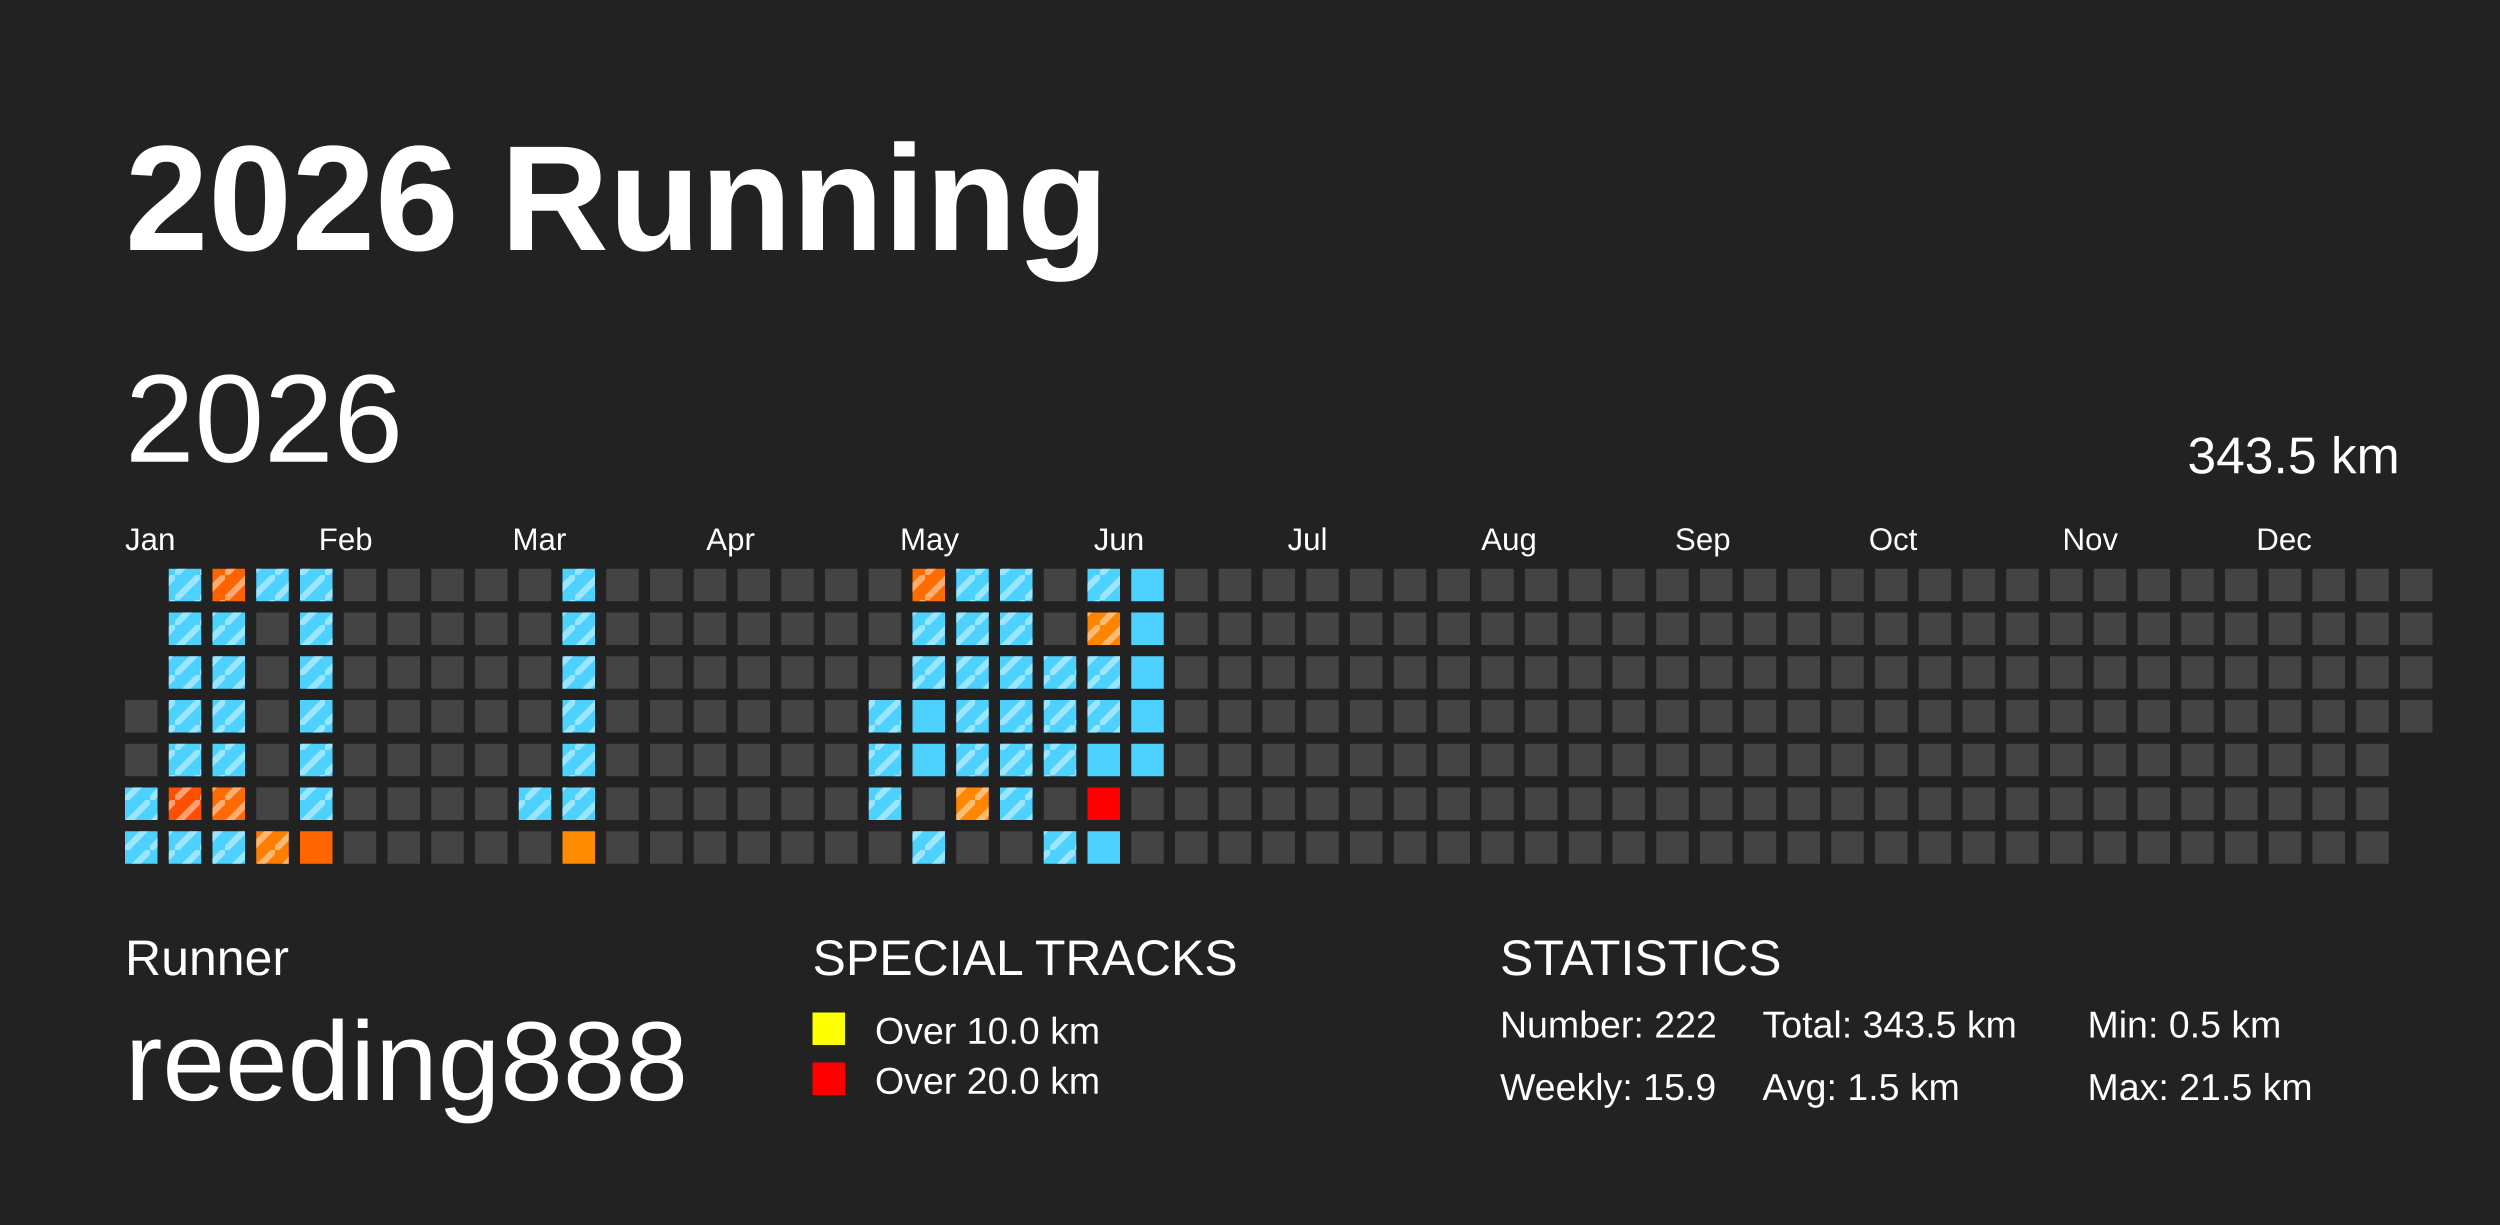
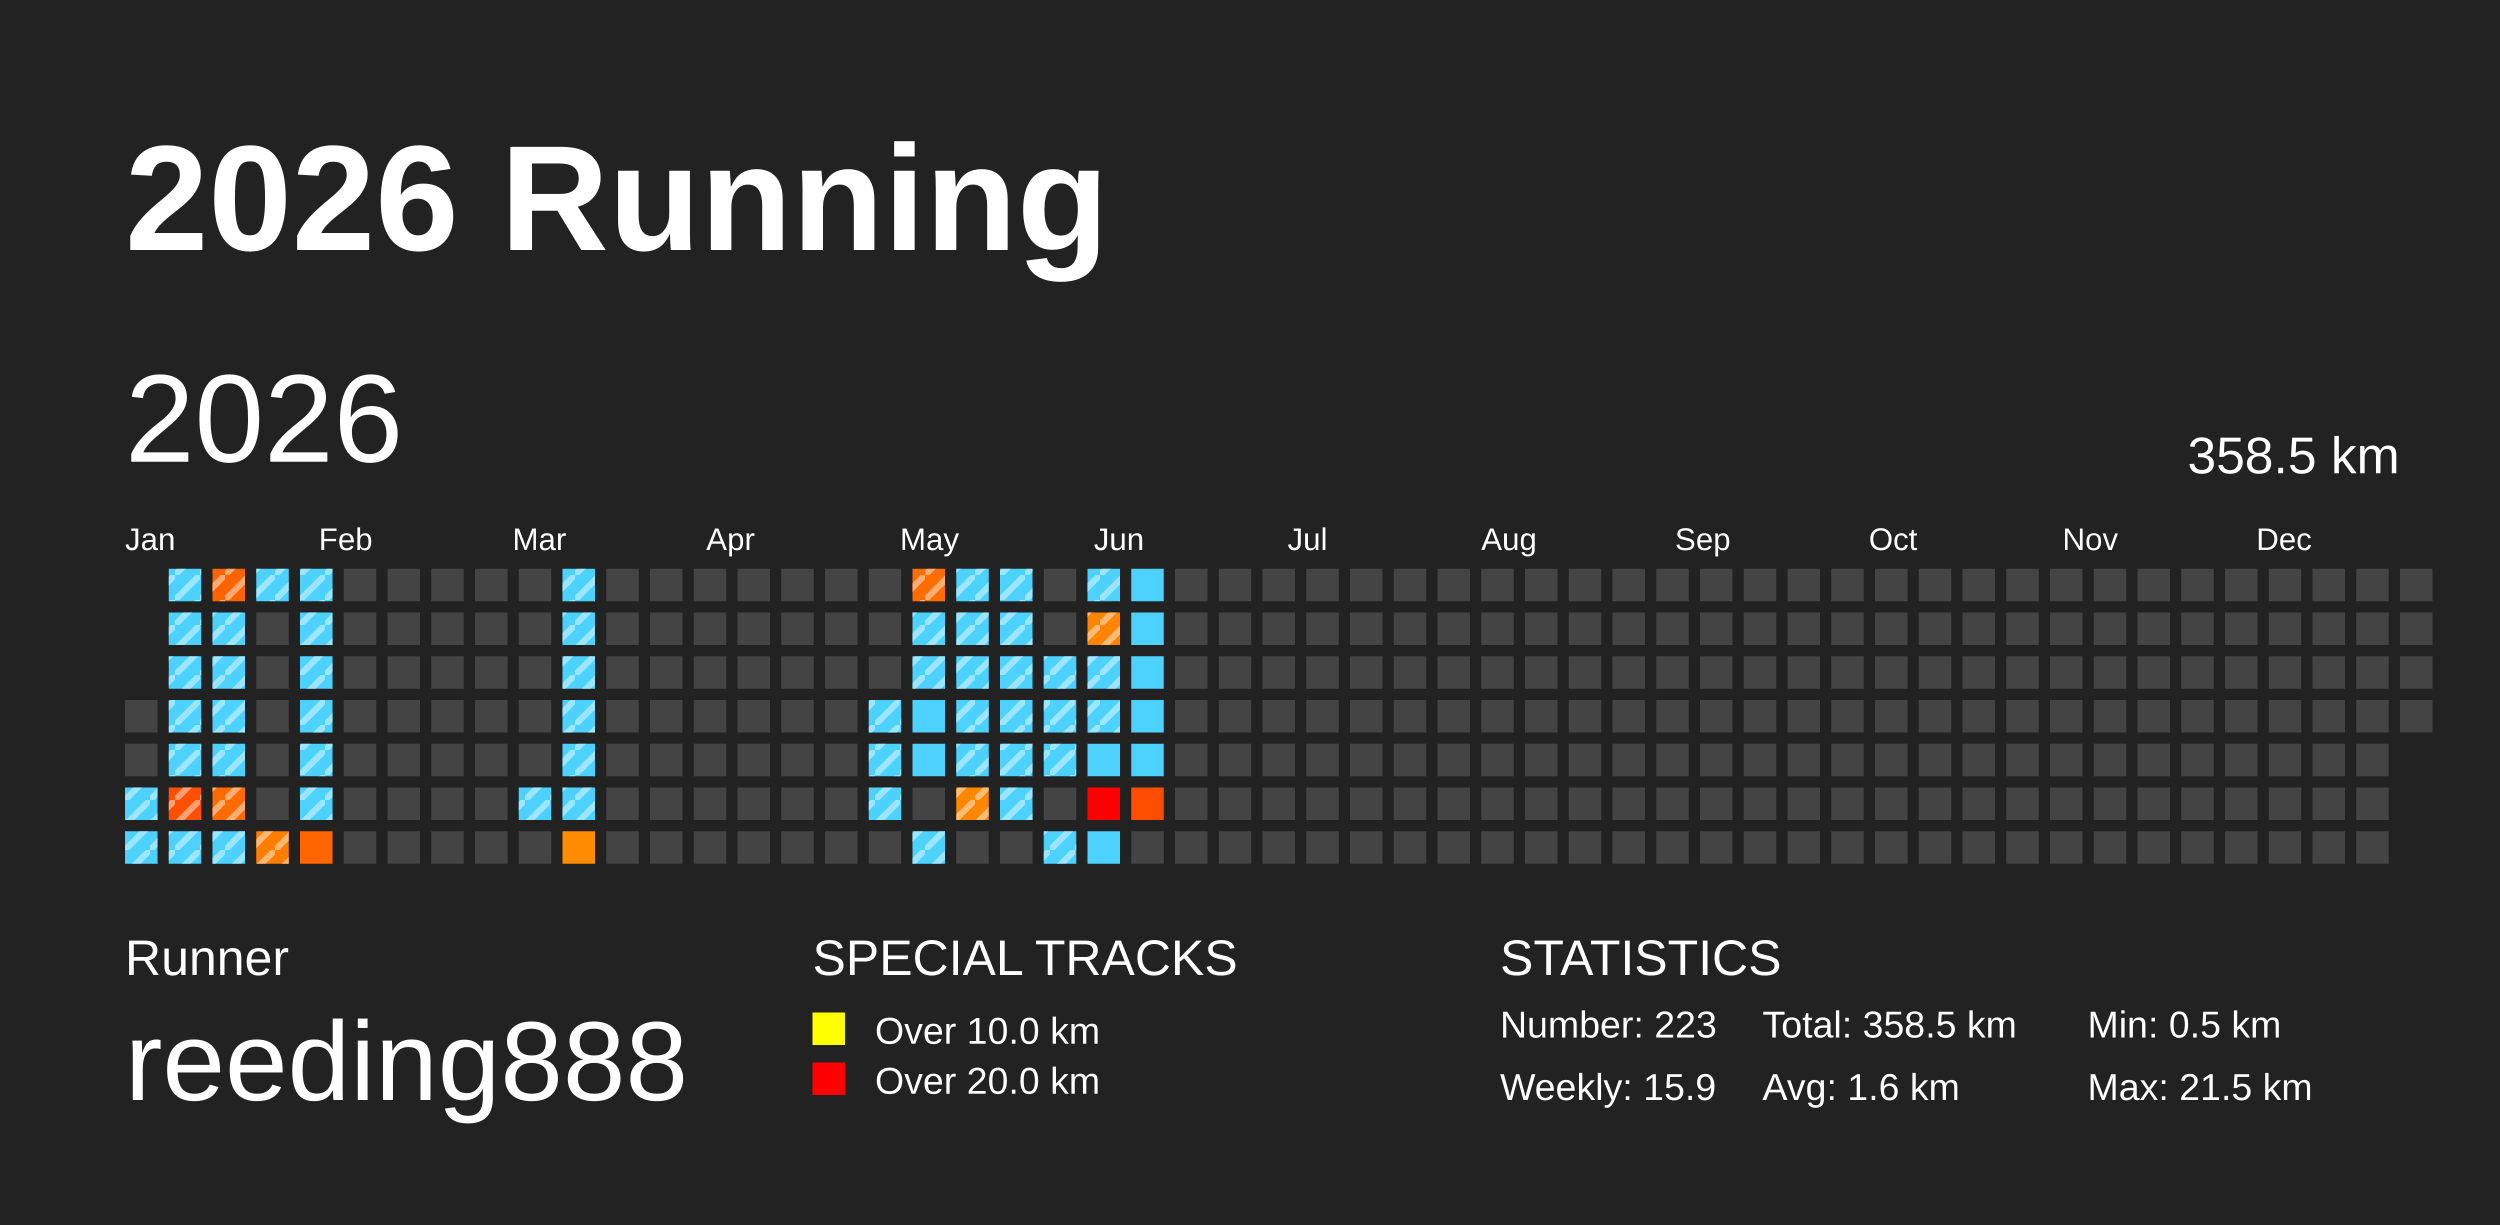
<svg xmlns="http://www.w3.org/2000/svg" baseProfile="full" height="98mm" version="1.1" viewBox="0,0,200,98" width="200mm">
  <defs>
    <pattern height="2" id="indoor-stripe" patternUnits="userSpaceOnUse" width="2">
      <line stroke="white" stroke-opacity="0.45" stroke-width="0.5" x1="0" x2="2" y1="2" y2="0" />
    </pattern>
  </defs>
  <rect fill="#222222" height="98" width="200" x="0" y="0" />
  <text fill="#FFFFFF" style="font-size:12px; font-family:Arial; font-weight:bold;" x="10" y="20">2026 Running</text>
  <text fill="#FFFFFF" style="font-size:4px; font-family:Arial" x="10" y="78">Runner</text>
  <text fill="#FFFFFF" style="font-size:9px; font-family:Arial" x="10" y="88">reeding888</text>
  <text fill="#FFFFFF" style="font-size:4px; font-family:Arial" x="65" y="78">SPECIAL TRACKS</text>
  <rect fill="yellow" height="2.6" width="2.6" x="65" y="81" />
  <text fill="#FFFFFF" style="font-size:3px; font-family:Arial" x="70" y="83.5">Over 10.0 km</text>
  <rect fill="red" height="2.6" width="2.6" x="65" y="85" />
  <text fill="#FFFFFF" style="font-size:3px; font-family:Arial" x="70" y="87.5">Over 20.0 km</text>
  <text fill="#FFFFFF" style="font-size:4px; font-family:Arial" x="120" y="78">STATISTICS</text>
-   <text fill="#FFFFFF" style="font-size:3px; font-family:Arial" x="120" y="83">Number: 222</text>
+   <text fill="#FFFFFF" style="font-size:3px; font-family:Arial" x="120" y="83">Number: 223</text>
  <text fill="#FFFFFF" style="font-size:3px; font-family:Arial" x="120" y="88">Weekly: 15.9</text>
-   <text fill="#FFFFFF" style="font-size:3px; font-family:Arial" x="141" y="83">Total: 343.5 km</text>
-   <text fill="#FFFFFF" style="font-size:3px; font-family:Arial" x="141" y="88">Avg: 1.5 km</text>
+   <text fill="#FFFFFF" style="font-size:3px; font-family:Arial" x="141" y="83">Total: 358.5 km</text>
+   <text fill="#FFFFFF" style="font-size:3px; font-family:Arial" x="141" y="88">Avg: 1.6 km</text>
  <text fill="#FFFFFF" style="font-size:3px; font-family:Arial" x="167" y="83">Min: 0.5 km</text>
  <text fill="#FFFFFF" style="font-size:3px; font-family:Arial" x="167" y="88">Max: 21.5 km</text>
  <text dominant-baseline="hanging" fill="#FFFFFF" style="font-size:10.0px; font-family:Arial;" x="10" y="30">2026</text>
-   <text dominant-baseline="hanging" fill="#FFFFFF" style="font-size:4.125px; font-family:Arial;" x="175" y="35">343.5 km</text>
+   <text dominant-baseline="hanging" fill="#FFFFFF" style="font-size:4.125px; font-family:Arial;" x="175" y="35">358.5 km</text>
  <text fill="#FFFFFF" style="font-size:2.5px; font-family:Arial" x="10.0" y="44">Jan</text>
  <text fill="#FFFFFF" style="font-size:2.5px; font-family:Arial" x="25.5" y="44">Feb</text>
  <text fill="#FFFFFF" style="font-size:2.5px; font-family:Arial" x="41.0" y="44">Mar</text>
  <text fill="#FFFFFF" style="font-size:2.5px; font-family:Arial" x="56.5" y="44">Apr</text>
  <text fill="#FFFFFF" style="font-size:2.5px; font-family:Arial" x="72.0" y="44">May</text>
  <text fill="#FFFFFF" style="font-size:2.5px; font-family:Arial" x="87.5" y="44">Jun</text>
  <text fill="#FFFFFF" style="font-size:2.5px; font-family:Arial" x="103.0" y="44">Jul</text>
  <text fill="#FFFFFF" style="font-size:2.5px; font-family:Arial" x="118.5" y="44">Aug</text>
  <text fill="#FFFFFF" style="font-size:2.5px; font-family:Arial" x="134.0" y="44">Sep</text>
  <text fill="#FFFFFF" style="font-size:2.5px; font-family:Arial" x="149.5" y="44">Oct</text>
  <text fill="#FFFFFF" style="font-size:2.5px; font-family:Arial" x="165.0" y="44">Nov</text>
  <text fill="#FFFFFF" style="font-size:2.5px; font-family:Arial" x="180.5" y="44">Dec</text>
  <rect fill="#444444" height="2.6" width="2.6" x="10.0" y="56.0" />
  <rect fill="#444444" height="2.6" width="2.6" x="10.0" y="59.5" />
  <rect fill="#4dd2ff" height="2.6" width="2.6" x="10.0" y="63.0" />
  <rect fill="url(#indoor-stripe)" height="2.6" style="pointer-events: none;" width="2.6" x="10.0" y="63.0" />
  <rect fill="#4dd2ff" height="2.6" width="2.6" x="10.0" y="66.5" />
  <rect fill="url(#indoor-stripe)" height="2.6" style="pointer-events: none;" width="2.6" x="10.0" y="66.5" />
  <rect fill="#4dd2ff" height="2.6" width="2.6" x="13.5" y="45.5" />
  <rect fill="url(#indoor-stripe)" height="2.6" style="pointer-events: none;" width="2.6" x="13.5" y="45.5" />
  <rect fill="#4dd2ff" height="2.6" width="2.6" x="13.5" y="49.0" />
  <rect fill="url(#indoor-stripe)" height="2.6" style="pointer-events: none;" width="2.6" x="13.5" y="49.0" />
  <rect fill="#4dd2ff" height="2.6" width="2.6" x="13.5" y="52.5" />
  <rect fill="url(#indoor-stripe)" height="2.6" style="pointer-events: none;" width="2.6" x="13.5" y="52.5" />
  <rect fill="#4dd2ff" height="2.6" width="2.6" x="13.5" y="56.0" />
  <rect fill="url(#indoor-stripe)" height="2.6" style="pointer-events: none;" width="2.6" x="13.5" y="56.0" />
  <rect fill="#4dd2ff" height="2.6" width="2.6" x="13.5" y="59.5" />
  <rect fill="url(#indoor-stripe)" height="2.6" style="pointer-events: none;" width="2.6" x="13.5" y="59.5" />
  <rect fill="#ff5000" height="2.6" width="2.6" x="13.5" y="63.0" />
  <rect fill="url(#indoor-stripe)" height="2.6" style="pointer-events: none;" width="2.6" x="13.5" y="63.0" />
  <rect fill="#4dd2ff" height="2.6" width="2.6" x="13.5" y="66.5" />
  <rect fill="url(#indoor-stripe)" height="2.6" style="pointer-events: none;" width="2.6" x="13.5" y="66.5" />
  <rect fill="#ff6300" height="2.6" width="2.6" x="17.0" y="45.5" />
  <rect fill="url(#indoor-stripe)" height="2.6" style="pointer-events: none;" width="2.6" x="17.0" y="45.5" />
  <rect fill="#4dd2ff" height="2.6" width="2.6" x="17.0" y="49.0" />
  <rect fill="url(#indoor-stripe)" height="2.6" style="pointer-events: none;" width="2.6" x="17.0" y="49.0" />
  <rect fill="#4dd2ff" height="2.6" width="2.6" x="17.0" y="52.5" />
  <rect fill="url(#indoor-stripe)" height="2.6" style="pointer-events: none;" width="2.6" x="17.0" y="52.5" />
  <rect fill="#4dd2ff" height="2.6" width="2.6" x="17.0" y="56.0" />
  <rect fill="url(#indoor-stripe)" height="2.6" style="pointer-events: none;" width="2.6" x="17.0" y="56.0" />
  <rect fill="#4dd2ff" height="2.6" width="2.6" x="17.0" y="59.5" />
  <rect fill="url(#indoor-stripe)" height="2.6" style="pointer-events: none;" width="2.6" x="17.0" y="59.5" />
  <rect fill="#ff6b00" height="2.6" width="2.6" x="17.0" y="63.0" />
  <rect fill="url(#indoor-stripe)" height="2.6" style="pointer-events: none;" width="2.6" x="17.0" y="63.0" />
  <rect fill="#4dd2ff" height="2.6" width="2.6" x="17.0" y="66.5" />
  <rect fill="url(#indoor-stripe)" height="2.6" style="pointer-events: none;" width="2.6" x="17.0" y="66.5" />
  <rect fill="#4dd2ff" height="2.6" width="2.6" x="20.5" y="45.5" />
  <rect fill="url(#indoor-stripe)" height="2.6" style="pointer-events: none;" width="2.6" x="20.5" y="45.5" />
  <rect fill="#444444" height="2.6" width="2.6" x="20.5" y="49.0" />
  <rect fill="#444444" height="2.6" width="2.6" x="20.5" y="52.5" />
  <rect fill="#444444" height="2.6" width="2.6" x="20.5" y="56.0" />
  <rect fill="#444444" height="2.6" width="2.6" x="20.5" y="59.5" />
  <rect fill="#444444" height="2.6" width="2.6" x="20.5" y="63.0" />
  <rect fill="#ff7e00" height="2.6" width="2.6" x="20.5" y="66.5" />
  <rect fill="url(#indoor-stripe)" height="2.6" style="pointer-events: none;" width="2.6" x="20.5" y="66.5" />
  <rect fill="#4dd2ff" height="2.6" width="2.6" x="24.0" y="45.5" />
  <rect fill="url(#indoor-stripe)" height="2.6" style="pointer-events: none;" width="2.6" x="24.0" y="45.5" />
  <rect fill="#4dd2ff" height="2.6" width="2.6" x="24.0" y="49.0" />
  <rect fill="url(#indoor-stripe)" height="2.6" style="pointer-events: none;" width="2.6" x="24.0" y="49.0" />
  <rect fill="#4dd2ff" height="2.6" width="2.6" x="24.0" y="52.5" />
  <rect fill="url(#indoor-stripe)" height="2.6" style="pointer-events: none;" width="2.6" x="24.0" y="52.5" />
  <rect fill="#4dd2ff" height="2.6" width="2.6" x="24.0" y="56.0" />
  <rect fill="url(#indoor-stripe)" height="2.6" style="pointer-events: none;" width="2.6" x="24.0" y="56.0" />
  <rect fill="#4dd2ff" height="2.6" width="2.6" x="24.0" y="59.5" />
  <rect fill="url(#indoor-stripe)" height="2.6" style="pointer-events: none;" width="2.6" x="24.0" y="59.5" />
  <rect fill="#4dd2ff" height="2.6" width="2.6" x="24.0" y="63.0" />
  <rect fill="url(#indoor-stripe)" height="2.6" style="pointer-events: none;" width="2.6" x="24.0" y="63.0" />
  <rect fill="#ff6600" height="2.6" width="2.6" x="24.0" y="66.5" />
  <rect fill="#444444" height="2.6" width="2.6" x="27.5" y="45.5" />
  <rect fill="#444444" height="2.6" width="2.6" x="27.5" y="49.0" />
  <rect fill="#444444" height="2.6" width="2.6" x="27.5" y="52.5" />
  <rect fill="#444444" height="2.6" width="2.6" x="27.5" y="56.0" />
  <rect fill="#444444" height="2.6" width="2.6" x="27.5" y="59.5" />
  <rect fill="#444444" height="2.6" width="2.6" x="27.5" y="63.0" />
  <rect fill="#444444" height="2.6" width="2.6" x="27.5" y="66.5" />
  <rect fill="#444444" height="2.6" width="2.6" x="31.0" y="45.5" />
  <rect fill="#444444" height="2.6" width="2.6" x="31.0" y="49.0" />
  <rect fill="#444444" height="2.6" width="2.6" x="31.0" y="52.5" />
  <rect fill="#444444" height="2.6" width="2.6" x="31.0" y="56.0" />
  <rect fill="#444444" height="2.6" width="2.6" x="31.0" y="59.5" />
  <rect fill="#444444" height="2.6" width="2.6" x="31.0" y="63.0" />
  <rect fill="#444444" height="2.6" width="2.6" x="31.0" y="66.5" />
  <rect fill="#444444" height="2.6" width="2.6" x="34.5" y="45.5" />
  <rect fill="#444444" height="2.6" width="2.6" x="34.5" y="49.0" />
  <rect fill="#444444" height="2.6" width="2.6" x="34.5" y="52.5" />
  <rect fill="#444444" height="2.6" width="2.6" x="34.5" y="56.0" />
  <rect fill="#444444" height="2.6" width="2.6" x="34.5" y="59.5" />
  <rect fill="#444444" height="2.6" width="2.6" x="34.5" y="63.0" />
  <rect fill="#444444" height="2.6" width="2.6" x="34.5" y="66.5" />
  <rect fill="#444444" height="2.6" width="2.6" x="38.0" y="45.5" />
  <rect fill="#444444" height="2.6" width="2.6" x="38.0" y="49.0" />
  <rect fill="#444444" height="2.6" width="2.6" x="38.0" y="52.5" />
  <rect fill="#444444" height="2.6" width="2.6" x="38.0" y="56.0" />
  <rect fill="#444444" height="2.6" width="2.6" x="38.0" y="59.5" />
  <rect fill="#444444" height="2.6" width="2.6" x="38.0" y="63.0" />
  <rect fill="#444444" height="2.6" width="2.6" x="38.0" y="66.5" />
  <rect fill="#444444" height="2.6" width="2.6" x="41.5" y="45.5" />
  <rect fill="#444444" height="2.6" width="2.6" x="41.5" y="49.0" />
  <rect fill="#444444" height="2.6" width="2.6" x="41.5" y="52.5" />
  <rect fill="#444444" height="2.6" width="2.6" x="41.5" y="56.0" />
  <rect fill="#444444" height="2.6" width="2.6" x="41.5" y="59.5" />
  <rect fill="#4dd2ff" height="2.6" width="2.6" x="41.5" y="63.0" />
  <rect fill="url(#indoor-stripe)" height="2.6" style="pointer-events: none;" width="2.6" x="41.5" y="63.0" />
  <rect fill="#444444" height="2.6" width="2.6" x="41.5" y="66.5" />
  <rect fill="#4dd2ff" height="2.6" width="2.6" x="45.0" y="45.5" />
  <rect fill="url(#indoor-stripe)" height="2.6" style="pointer-events: none;" width="2.6" x="45.0" y="45.5" />
  <rect fill="#4dd2ff" height="2.6" width="2.6" x="45.0" y="49.0" />
  <rect fill="url(#indoor-stripe)" height="2.6" style="pointer-events: none;" width="2.6" x="45.0" y="49.0" />
  <rect fill="#4dd2ff" height="2.6" width="2.6" x="45.0" y="52.5" />
  <rect fill="url(#indoor-stripe)" height="2.6" style="pointer-events: none;" width="2.6" x="45.0" y="52.5" />
  <rect fill="#4dd2ff" height="2.6" width="2.6" x="45.0" y="56.0" />
  <rect fill="url(#indoor-stripe)" height="2.6" style="pointer-events: none;" width="2.6" x="45.0" y="56.0" />
  <rect fill="#4dd2ff" height="2.6" width="2.6" x="45.0" y="59.5" />
  <rect fill="url(#indoor-stripe)" height="2.6" style="pointer-events: none;" width="2.6" x="45.0" y="59.5" />
  <rect fill="#4dd2ff" height="2.6" width="2.6" x="45.0" y="63.0" />
  <rect fill="url(#indoor-stripe)" height="2.6" style="pointer-events: none;" width="2.6" x="45.0" y="63.0" />
  <rect fill="#ff8b00" height="2.6" width="2.6" x="45.0" y="66.5" />
  <rect fill="#444444" height="2.6" width="2.6" x="48.5" y="45.5" />
  <rect fill="#444444" height="2.6" width="2.6" x="48.5" y="49.0" />
  <rect fill="#444444" height="2.6" width="2.6" x="48.5" y="52.5" />
  <rect fill="#444444" height="2.6" width="2.6" x="48.5" y="56.0" />
  <rect fill="#444444" height="2.6" width="2.6" x="48.5" y="59.5" />
  <rect fill="#444444" height="2.6" width="2.6" x="48.5" y="63.0" />
  <rect fill="#444444" height="2.6" width="2.6" x="48.5" y="66.5" />
  <rect fill="#444444" height="2.6" width="2.6" x="52.0" y="45.5" />
  <rect fill="#444444" height="2.6" width="2.6" x="52.0" y="49.0" />
  <rect fill="#444444" height="2.6" width="2.6" x="52.0" y="52.5" />
  <rect fill="#444444" height="2.6" width="2.6" x="52.0" y="56.0" />
  <rect fill="#444444" height="2.6" width="2.6" x="52.0" y="59.5" />
  <rect fill="#444444" height="2.6" width="2.6" x="52.0" y="63.0" />
  <rect fill="#444444" height="2.6" width="2.6" x="52.0" y="66.5" />
  <rect fill="#444444" height="2.6" width="2.6" x="55.5" y="45.5" />
  <rect fill="#444444" height="2.6" width="2.6" x="55.5" y="49.0" />
  <rect fill="#444444" height="2.6" width="2.6" x="55.5" y="52.5" />
  <rect fill="#444444" height="2.6" width="2.6" x="55.5" y="56.0" />
  <rect fill="#444444" height="2.6" width="2.6" x="55.5" y="59.5" />
  <rect fill="#444444" height="2.6" width="2.6" x="55.5" y="63.0" />
  <rect fill="#444444" height="2.6" width="2.6" x="55.5" y="66.5" />
  <rect fill="#444444" height="2.6" width="2.6" x="59.0" y="45.5" />
  <rect fill="#444444" height="2.6" width="2.6" x="59.0" y="49.0" />
  <rect fill="#444444" height="2.6" width="2.6" x="59.0" y="52.5" />
  <rect fill="#444444" height="2.6" width="2.6" x="59.0" y="56.0" />
  <rect fill="#444444" height="2.6" width="2.6" x="59.0" y="59.5" />
  <rect fill="#444444" height="2.6" width="2.6" x="59.0" y="63.0" />
  <rect fill="#444444" height="2.6" width="2.6" x="59.0" y="66.5" />
  <rect fill="#444444" height="2.6" width="2.6" x="62.5" y="45.5" />
  <rect fill="#444444" height="2.6" width="2.6" x="62.5" y="49.0" />
  <rect fill="#444444" height="2.6" width="2.6" x="62.5" y="52.5" />
  <rect fill="#444444" height="2.6" width="2.6" x="62.5" y="56.0" />
  <rect fill="#444444" height="2.6" width="2.6" x="62.5" y="59.5" />
  <rect fill="#444444" height="2.6" width="2.6" x="62.5" y="63.0" />
  <rect fill="#444444" height="2.6" width="2.6" x="62.5" y="66.5" />
  <rect fill="#444444" height="2.6" width="2.6" x="66.0" y="45.5" />
  <rect fill="#444444" height="2.6" width="2.6" x="66.0" y="49.0" />
  <rect fill="#444444" height="2.6" width="2.6" x="66.0" y="52.5" />
  <rect fill="#444444" height="2.6" width="2.6" x="66.0" y="56.0" />
  <rect fill="#444444" height="2.6" width="2.6" x="66.0" y="59.5" />
  <rect fill="#444444" height="2.6" width="2.6" x="66.0" y="63.0" />
  <rect fill="#444444" height="2.6" width="2.6" x="66.0" y="66.5" />
  <rect fill="#444444" height="2.6" width="2.6" x="69.5" y="45.5" />
  <rect fill="#444444" height="2.6" width="2.6" x="69.5" y="49.0" />
  <rect fill="#444444" height="2.6" width="2.6" x="69.5" y="52.5" />
  <rect fill="#4dd2ff" height="2.6" width="2.6" x="69.5" y="56.0" />
  <rect fill="url(#indoor-stripe)" height="2.6" style="pointer-events: none;" width="2.6" x="69.5" y="56.0" />
  <rect fill="#4dd2ff" height="2.6" width="2.6" x="69.5" y="59.5" />
  <rect fill="url(#indoor-stripe)" height="2.6" style="pointer-events: none;" width="2.6" x="69.5" y="59.5" />
  <rect fill="#4dd2ff" height="2.6" width="2.6" x="69.5" y="63.0" />
  <rect fill="url(#indoor-stripe)" height="2.6" style="pointer-events: none;" width="2.6" x="69.5" y="63.0" />
  <rect fill="#444444" height="2.6" width="2.6" x="69.5" y="66.5" />
  <rect fill="#ff6c00" height="2.6" width="2.6" x="73.0" y="45.5" />
  <rect fill="url(#indoor-stripe)" height="2.6" style="pointer-events: none;" width="2.6" x="73.0" y="45.5" />
  <rect fill="#4dd2ff" height="2.6" width="2.6" x="73.0" y="49.0" />
  <rect fill="url(#indoor-stripe)" height="2.6" style="pointer-events: none;" width="2.6" x="73.0" y="49.0" />
  <rect fill="#4dd2ff" height="2.6" width="2.6" x="73.0" y="52.5" />
  <rect fill="url(#indoor-stripe)" height="2.6" style="pointer-events: none;" width="2.6" x="73.0" y="52.5" />
  <rect fill="#4dd2ff" height="2.6" width="2.6" x="73.0" y="56.0" />
  <rect fill="#4dd2ff" height="2.6" width="2.6" x="73.0" y="59.5" />
  <rect fill="#444444" height="2.6" width="2.6" x="73.0" y="63.0" />
  <rect fill="#4dd2ff" height="2.6" width="2.6" x="73.0" y="66.5" />
  <rect fill="url(#indoor-stripe)" height="2.6" style="pointer-events: none;" width="2.6" x="73.0" y="66.5" />
  <rect fill="#4dd2ff" height="2.6" width="2.6" x="76.5" y="45.5" />
  <rect fill="url(#indoor-stripe)" height="2.6" style="pointer-events: none;" width="2.6" x="76.5" y="45.5" />
  <rect fill="#4dd2ff" height="2.6" width="2.6" x="76.5" y="49.0" />
  <rect fill="url(#indoor-stripe)" height="2.6" style="pointer-events: none;" width="2.6" x="76.5" y="49.0" />
  <rect fill="#4dd2ff" height="2.6" width="2.6" x="76.5" y="52.5" />
  <rect fill="url(#indoor-stripe)" height="2.6" style="pointer-events: none;" width="2.6" x="76.5" y="52.5" />
  <rect fill="#4dd2ff" height="2.6" width="2.6" x="76.5" y="56.0" />
  <rect fill="url(#indoor-stripe)" height="2.6" style="pointer-events: none;" width="2.6" x="76.5" y="56.0" />
  <rect fill="#4dd2ff" height="2.6" width="2.6" x="76.5" y="59.5" />
  <rect fill="url(#indoor-stripe)" height="2.6" style="pointer-events: none;" width="2.6" x="76.5" y="59.5" />
  <rect fill="#ff8700" height="2.6" width="2.6" x="76.5" y="63.0" />
  <rect fill="url(#indoor-stripe)" height="2.6" style="pointer-events: none;" width="2.6" x="76.5" y="63.0" />
  <rect fill="#444444" height="2.6" width="2.6" x="76.5" y="66.5" />
  <rect fill="#4dd2ff" height="2.6" width="2.6" x="80.0" y="45.5" />
  <rect fill="url(#indoor-stripe)" height="2.6" style="pointer-events: none;" width="2.6" x="80.0" y="45.5" />
  <rect fill="#4dd2ff" height="2.6" width="2.6" x="80.0" y="49.0" />
  <rect fill="url(#indoor-stripe)" height="2.6" style="pointer-events: none;" width="2.6" x="80.0" y="49.0" />
  <rect fill="#4dd2ff" height="2.6" width="2.6" x="80.0" y="52.5" />
  <rect fill="url(#indoor-stripe)" height="2.6" style="pointer-events: none;" width="2.6" x="80.0" y="52.5" />
  <rect fill="#4dd2ff" height="2.6" width="2.6" x="80.0" y="56.0" />
  <rect fill="url(#indoor-stripe)" height="2.6" style="pointer-events: none;" width="2.6" x="80.0" y="56.0" />
  <rect fill="#4dd2ff" height="2.6" width="2.6" x="80.0" y="59.5" />
  <rect fill="url(#indoor-stripe)" height="2.6" style="pointer-events: none;" width="2.6" x="80.0" y="59.5" />
  <rect fill="#4dd2ff" height="2.6" width="2.6" x="80.0" y="63.0" />
  <rect fill="url(#indoor-stripe)" height="2.6" style="pointer-events: none;" width="2.6" x="80.0" y="63.0" />
  <rect fill="#444444" height="2.6" width="2.6" x="80.0" y="66.5" />
  <rect fill="#444444" height="2.6" width="2.6" x="83.5" y="45.5" />
  <rect fill="#444444" height="2.6" width="2.6" x="83.5" y="49.0" />
  <rect fill="#4dd2ff" height="2.6" width="2.6" x="83.5" y="52.5" />
  <rect fill="url(#indoor-stripe)" height="2.6" style="pointer-events: none;" width="2.6" x="83.5" y="52.5" />
  <rect fill="#4dd2ff" height="2.6" width="2.6" x="83.5" y="56.0" />
  <rect fill="url(#indoor-stripe)" height="2.6" style="pointer-events: none;" width="2.6" x="83.5" y="56.0" />
  <rect fill="#4dd2ff" height="2.6" width="2.6" x="83.5" y="59.5" />
  <rect fill="url(#indoor-stripe)" height="2.6" style="pointer-events: none;" width="2.6" x="83.5" y="59.5" />
  <rect fill="#444444" height="2.6" width="2.6" x="83.5" y="63.0" />
  <rect fill="#4dd2ff" height="2.6" width="2.6" x="83.5" y="66.5" />
  <rect fill="url(#indoor-stripe)" height="2.6" style="pointer-events: none;" width="2.6" x="83.5" y="66.5" />
  <rect fill="#4dd2ff" height="2.6" width="2.6" x="87.0" y="45.5" />
  <rect fill="url(#indoor-stripe)" height="2.6" style="pointer-events: none;" width="2.6" x="87.0" y="45.5" />
  <rect fill="#ff8400" height="2.6" width="2.6" x="87.0" y="49.0" />
  <rect fill="url(#indoor-stripe)" height="2.6" style="pointer-events: none;" width="2.6" x="87.0" y="49.0" />
  <rect fill="#4dd2ff" height="2.6" width="2.6" x="87.0" y="52.5" />
  <rect fill="url(#indoor-stripe)" height="2.6" style="pointer-events: none;" width="2.6" x="87.0" y="52.5" />
  <rect fill="#4dd2ff" height="2.6" width="2.6" x="87.0" y="56.0" />
  <rect fill="url(#indoor-stripe)" height="2.6" style="pointer-events: none;" width="2.6" x="87.0" y="56.0" />
  <rect fill="#4dd2ff" height="2.6" width="2.6" x="87.0" y="59.5" />
  <rect fill="red" height="2.6" width="2.6" x="87.0" y="63.0" />
  <rect fill="#4dd2ff" height="2.6" width="2.6" x="87.0" y="66.5" />
  <rect fill="#4dd2ff" height="2.6" width="2.6" x="90.5" y="45.5" />
  <rect fill="#4dd2ff" height="2.6" width="2.6" x="90.5" y="49.0" />
  <rect fill="#4dd2ff" height="2.6" width="2.6" x="90.5" y="52.5" />
  <rect fill="#4dd2ff" height="2.6" width="2.6" x="90.5" y="56.0" />
  <rect fill="#4dd2ff" height="2.6" width="2.6" x="90.5" y="59.5" />
-   <rect fill="#444444" height="2.6" width="2.6" x="90.5" y="63.0" />
+   <rect fill="#ff4e00" height="2.6" width="2.6" x="90.5" y="63.0" />
  <rect fill="#444444" height="2.6" width="2.6" x="90.5" y="66.5" />
  <rect fill="#444444" height="2.6" width="2.6" x="94.0" y="45.5" />
  <rect fill="#444444" height="2.6" width="2.6" x="94.0" y="49.0" />
  <rect fill="#444444" height="2.6" width="2.6" x="94.0" y="52.5" />
  <rect fill="#444444" height="2.6" width="2.6" x="94.0" y="56.0" />
  <rect fill="#444444" height="2.6" width="2.6" x="94.0" y="59.5" />
  <rect fill="#444444" height="2.6" width="2.6" x="94.0" y="63.0" />
  <rect fill="#444444" height="2.6" width="2.6" x="94.0" y="66.5" />
  <rect fill="#444444" height="2.6" width="2.6" x="97.5" y="45.5" />
  <rect fill="#444444" height="2.6" width="2.6" x="97.5" y="49.0" />
  <rect fill="#444444" height="2.6" width="2.6" x="97.5" y="52.5" />
  <rect fill="#444444" height="2.6" width="2.6" x="97.5" y="56.0" />
  <rect fill="#444444" height="2.6" width="2.6" x="97.5" y="59.5" />
  <rect fill="#444444" height="2.6" width="2.6" x="97.5" y="63.0" />
  <rect fill="#444444" height="2.6" width="2.6" x="97.5" y="66.5" />
  <rect fill="#444444" height="2.6" width="2.6" x="101.0" y="45.5" />
  <rect fill="#444444" height="2.6" width="2.6" x="101.0" y="49.0" />
  <rect fill="#444444" height="2.6" width="2.6" x="101.0" y="52.5" />
  <rect fill="#444444" height="2.6" width="2.6" x="101.0" y="56.0" />
  <rect fill="#444444" height="2.6" width="2.6" x="101.0" y="59.5" />
  <rect fill="#444444" height="2.6" width="2.6" x="101.0" y="63.0" />
  <rect fill="#444444" height="2.6" width="2.6" x="101.0" y="66.5" />
  <rect fill="#444444" height="2.6" width="2.6" x="104.5" y="45.5" />
  <rect fill="#444444" height="2.6" width="2.6" x="104.5" y="49.0" />
  <rect fill="#444444" height="2.6" width="2.6" x="104.5" y="52.5" />
  <rect fill="#444444" height="2.6" width="2.6" x="104.5" y="56.0" />
  <rect fill="#444444" height="2.6" width="2.6" x="104.5" y="59.5" />
  <rect fill="#444444" height="2.6" width="2.6" x="104.5" y="63.0" />
  <rect fill="#444444" height="2.6" width="2.6" x="104.5" y="66.5" />
  <rect fill="#444444" height="2.6" width="2.6" x="108.0" y="45.5" />
  <rect fill="#444444" height="2.6" width="2.6" x="108.0" y="49.0" />
  <rect fill="#444444" height="2.6" width="2.6" x="108.0" y="52.5" />
  <rect fill="#444444" height="2.6" width="2.6" x="108.0" y="56.0" />
  <rect fill="#444444" height="2.6" width="2.6" x="108.0" y="59.5" />
  <rect fill="#444444" height="2.6" width="2.6" x="108.0" y="63.0" />
  <rect fill="#444444" height="2.6" width="2.6" x="108.0" y="66.5" />
  <rect fill="#444444" height="2.6" width="2.6" x="111.5" y="45.5" />
  <rect fill="#444444" height="2.6" width="2.6" x="111.5" y="49.0" />
  <rect fill="#444444" height="2.6" width="2.6" x="111.5" y="52.5" />
  <rect fill="#444444" height="2.6" width="2.6" x="111.5" y="56.0" />
  <rect fill="#444444" height="2.6" width="2.6" x="111.5" y="59.5" />
  <rect fill="#444444" height="2.6" width="2.6" x="111.5" y="63.0" />
  <rect fill="#444444" height="2.6" width="2.6" x="111.5" y="66.5" />
  <rect fill="#444444" height="2.6" width="2.6" x="115.0" y="45.5" />
  <rect fill="#444444" height="2.6" width="2.6" x="115.0" y="49.0" />
  <rect fill="#444444" height="2.6" width="2.6" x="115.0" y="52.5" />
  <rect fill="#444444" height="2.6" width="2.6" x="115.0" y="56.0" />
  <rect fill="#444444" height="2.6" width="2.6" x="115.0" y="59.5" />
  <rect fill="#444444" height="2.6" width="2.6" x="115.0" y="63.0" />
  <rect fill="#444444" height="2.6" width="2.6" x="115.0" y="66.5" />
  <rect fill="#444444" height="2.6" width="2.6" x="118.5" y="45.5" />
  <rect fill="#444444" height="2.6" width="2.6" x="118.5" y="49.0" />
  <rect fill="#444444" height="2.6" width="2.6" x="118.5" y="52.5" />
  <rect fill="#444444" height="2.6" width="2.6" x="118.5" y="56.0" />
  <rect fill="#444444" height="2.6" width="2.6" x="118.5" y="59.5" />
  <rect fill="#444444" height="2.6" width="2.6" x="118.5" y="63.0" />
  <rect fill="#444444" height="2.6" width="2.6" x="118.5" y="66.5" />
  <rect fill="#444444" height="2.6" width="2.6" x="122.0" y="45.5" />
  <rect fill="#444444" height="2.6" width="2.6" x="122.0" y="49.0" />
  <rect fill="#444444" height="2.6" width="2.6" x="122.0" y="52.5" />
  <rect fill="#444444" height="2.6" width="2.6" x="122.0" y="56.0" />
  <rect fill="#444444" height="2.6" width="2.6" x="122.0" y="59.5" />
  <rect fill="#444444" height="2.6" width="2.6" x="122.0" y="63.0" />
  <rect fill="#444444" height="2.6" width="2.6" x="122.0" y="66.5" />
  <rect fill="#444444" height="2.6" width="2.6" x="125.5" y="45.5" />
  <rect fill="#444444" height="2.6" width="2.6" x="125.5" y="49.0" />
  <rect fill="#444444" height="2.6" width="2.6" x="125.5" y="52.5" />
  <rect fill="#444444" height="2.6" width="2.6" x="125.5" y="56.0" />
  <rect fill="#444444" height="2.6" width="2.6" x="125.5" y="59.5" />
  <rect fill="#444444" height="2.6" width="2.6" x="125.5" y="63.0" />
  <rect fill="#444444" height="2.6" width="2.6" x="125.5" y="66.5" />
  <rect fill="#444444" height="2.6" width="2.6" x="129.0" y="45.5" />
  <rect fill="#444444" height="2.6" width="2.6" x="129.0" y="49.0" />
  <rect fill="#444444" height="2.6" width="2.6" x="129.0" y="52.5" />
  <rect fill="#444444" height="2.6" width="2.6" x="129.0" y="56.0" />
  <rect fill="#444444" height="2.6" width="2.6" x="129.0" y="59.5" />
  <rect fill="#444444" height="2.6" width="2.6" x="129.0" y="63.0" />
  <rect fill="#444444" height="2.6" width="2.6" x="129.0" y="66.5" />
  <rect fill="#444444" height="2.6" width="2.6" x="132.5" y="45.5" />
  <rect fill="#444444" height="2.6" width="2.6" x="132.5" y="49.0" />
  <rect fill="#444444" height="2.6" width="2.6" x="132.5" y="52.5" />
  <rect fill="#444444" height="2.6" width="2.6" x="132.5" y="56.0" />
  <rect fill="#444444" height="2.6" width="2.6" x="132.5" y="59.5" />
  <rect fill="#444444" height="2.6" width="2.6" x="132.5" y="63.0" />
  <rect fill="#444444" height="2.6" width="2.6" x="132.5" y="66.5" />
  <rect fill="#444444" height="2.6" width="2.6" x="136.0" y="45.5" />
  <rect fill="#444444" height="2.6" width="2.6" x="136.0" y="49.0" />
  <rect fill="#444444" height="2.6" width="2.6" x="136.0" y="52.5" />
  <rect fill="#444444" height="2.6" width="2.6" x="136.0" y="56.0" />
  <rect fill="#444444" height="2.6" width="2.6" x="136.0" y="59.5" />
  <rect fill="#444444" height="2.6" width="2.6" x="136.0" y="63.0" />
  <rect fill="#444444" height="2.6" width="2.6" x="136.0" y="66.5" />
  <rect fill="#444444" height="2.6" width="2.6" x="139.5" y="45.5" />
  <rect fill="#444444" height="2.6" width="2.6" x="139.5" y="49.0" />
  <rect fill="#444444" height="2.6" width="2.6" x="139.5" y="52.5" />
  <rect fill="#444444" height="2.6" width="2.6" x="139.5" y="56.0" />
  <rect fill="#444444" height="2.6" width="2.6" x="139.5" y="59.5" />
  <rect fill="#444444" height="2.6" width="2.6" x="139.5" y="63.0" />
  <rect fill="#444444" height="2.6" width="2.6" x="139.5" y="66.5" />
  <rect fill="#444444" height="2.6" width="2.6" x="143.0" y="45.5" />
  <rect fill="#444444" height="2.6" width="2.6" x="143.0" y="49.0" />
  <rect fill="#444444" height="2.6" width="2.6" x="143.0" y="52.5" />
  <rect fill="#444444" height="2.6" width="2.6" x="143.0" y="56.0" />
  <rect fill="#444444" height="2.6" width="2.6" x="143.0" y="59.5" />
  <rect fill="#444444" height="2.6" width="2.6" x="143.0" y="63.0" />
  <rect fill="#444444" height="2.6" width="2.6" x="143.0" y="66.5" />
  <rect fill="#444444" height="2.6" width="2.6" x="146.5" y="45.5" />
  <rect fill="#444444" height="2.6" width="2.6" x="146.5" y="49.0" />
  <rect fill="#444444" height="2.6" width="2.6" x="146.5" y="52.5" />
  <rect fill="#444444" height="2.6" width="2.6" x="146.5" y="56.0" />
  <rect fill="#444444" height="2.6" width="2.6" x="146.5" y="59.5" />
  <rect fill="#444444" height="2.6" width="2.6" x="146.5" y="63.0" />
  <rect fill="#444444" height="2.6" width="2.6" x="146.5" y="66.5" />
  <rect fill="#444444" height="2.6" width="2.6" x="150.0" y="45.5" />
  <rect fill="#444444" height="2.6" width="2.6" x="150.0" y="49.0" />
  <rect fill="#444444" height="2.6" width="2.6" x="150.0" y="52.5" />
  <rect fill="#444444" height="2.6" width="2.6" x="150.0" y="56.0" />
  <rect fill="#444444" height="2.6" width="2.6" x="150.0" y="59.5" />
  <rect fill="#444444" height="2.6" width="2.6" x="150.0" y="63.0" />
  <rect fill="#444444" height="2.6" width="2.6" x="150.0" y="66.5" />
  <rect fill="#444444" height="2.6" width="2.6" x="153.5" y="45.5" />
  <rect fill="#444444" height="2.6" width="2.6" x="153.5" y="49.0" />
  <rect fill="#444444" height="2.6" width="2.6" x="153.5" y="52.5" />
  <rect fill="#444444" height="2.6" width="2.6" x="153.5" y="56.0" />
  <rect fill="#444444" height="2.6" width="2.6" x="153.5" y="59.5" />
  <rect fill="#444444" height="2.6" width="2.6" x="153.5" y="63.0" />
  <rect fill="#444444" height="2.6" width="2.6" x="153.5" y="66.5" />
  <rect fill="#444444" height="2.6" width="2.6" x="157.0" y="45.5" />
  <rect fill="#444444" height="2.6" width="2.6" x="157.0" y="49.0" />
  <rect fill="#444444" height="2.6" width="2.6" x="157.0" y="52.5" />
  <rect fill="#444444" height="2.6" width="2.6" x="157.0" y="56.0" />
  <rect fill="#444444" height="2.6" width="2.6" x="157.0" y="59.5" />
  <rect fill="#444444" height="2.6" width="2.6" x="157.0" y="63.0" />
  <rect fill="#444444" height="2.6" width="2.6" x="157.0" y="66.5" />
  <rect fill="#444444" height="2.6" width="2.6" x="160.5" y="45.5" />
  <rect fill="#444444" height="2.6" width="2.6" x="160.5" y="49.0" />
  <rect fill="#444444" height="2.6" width="2.6" x="160.5" y="52.5" />
  <rect fill="#444444" height="2.6" width="2.6" x="160.5" y="56.0" />
  <rect fill="#444444" height="2.6" width="2.6" x="160.5" y="59.5" />
  <rect fill="#444444" height="2.6" width="2.6" x="160.5" y="63.0" />
  <rect fill="#444444" height="2.6" width="2.6" x="160.5" y="66.5" />
  <rect fill="#444444" height="2.6" width="2.6" x="164.0" y="45.5" />
  <rect fill="#444444" height="2.6" width="2.6" x="164.0" y="49.0" />
  <rect fill="#444444" height="2.6" width="2.6" x="164.0" y="52.5" />
  <rect fill="#444444" height="2.6" width="2.6" x="164.0" y="56.0" />
  <rect fill="#444444" height="2.6" width="2.6" x="164.0" y="59.5" />
  <rect fill="#444444" height="2.6" width="2.6" x="164.0" y="63.0" />
  <rect fill="#444444" height="2.6" width="2.6" x="164.0" y="66.5" />
  <rect fill="#444444" height="2.6" width="2.6" x="167.5" y="45.5" />
  <rect fill="#444444" height="2.6" width="2.6" x="167.5" y="49.0" />
  <rect fill="#444444" height="2.6" width="2.6" x="167.5" y="52.5" />
  <rect fill="#444444" height="2.6" width="2.6" x="167.5" y="56.0" />
  <rect fill="#444444" height="2.6" width="2.6" x="167.5" y="59.5" />
  <rect fill="#444444" height="2.6" width="2.6" x="167.5" y="63.0" />
  <rect fill="#444444" height="2.6" width="2.6" x="167.5" y="66.5" />
  <rect fill="#444444" height="2.6" width="2.6" x="171.0" y="45.5" />
  <rect fill="#444444" height="2.6" width="2.6" x="171.0" y="49.0" />
  <rect fill="#444444" height="2.6" width="2.6" x="171.0" y="52.5" />
  <rect fill="#444444" height="2.6" width="2.6" x="171.0" y="56.0" />
  <rect fill="#444444" height="2.6" width="2.6" x="171.0" y="59.5" />
  <rect fill="#444444" height="2.6" width="2.6" x="171.0" y="63.0" />
  <rect fill="#444444" height="2.6" width="2.6" x="171.0" y="66.5" />
  <rect fill="#444444" height="2.6" width="2.6" x="174.5" y="45.5" />
  <rect fill="#444444" height="2.6" width="2.6" x="174.5" y="49.0" />
  <rect fill="#444444" height="2.6" width="2.6" x="174.5" y="52.5" />
  <rect fill="#444444" height="2.6" width="2.6" x="174.5" y="56.0" />
  <rect fill="#444444" height="2.6" width="2.6" x="174.5" y="59.5" />
  <rect fill="#444444" height="2.6" width="2.6" x="174.5" y="63.0" />
  <rect fill="#444444" height="2.6" width="2.6" x="174.5" y="66.5" />
  <rect fill="#444444" height="2.6" width="2.6" x="178.0" y="45.5" />
  <rect fill="#444444" height="2.6" width="2.6" x="178.0" y="49.0" />
  <rect fill="#444444" height="2.6" width="2.6" x="178.0" y="52.5" />
  <rect fill="#444444" height="2.6" width="2.6" x="178.0" y="56.0" />
  <rect fill="#444444" height="2.6" width="2.6" x="178.0" y="59.5" />
  <rect fill="#444444" height="2.6" width="2.6" x="178.0" y="63.0" />
  <rect fill="#444444" height="2.6" width="2.6" x="178.0" y="66.5" />
  <rect fill="#444444" height="2.6" width="2.6" x="181.5" y="45.5" />
  <rect fill="#444444" height="2.6" width="2.6" x="181.5" y="49.0" />
  <rect fill="#444444" height="2.6" width="2.6" x="181.5" y="52.5" />
  <rect fill="#444444" height="2.6" width="2.6" x="181.5" y="56.0" />
  <rect fill="#444444" height="2.6" width="2.6" x="181.5" y="59.5" />
  <rect fill="#444444" height="2.6" width="2.6" x="181.5" y="63.0" />
  <rect fill="#444444" height="2.6" width="2.6" x="181.5" y="66.5" />
  <rect fill="#444444" height="2.6" width="2.6" x="185.0" y="45.5" />
  <rect fill="#444444" height="2.6" width="2.6" x="185.0" y="49.0" />
  <rect fill="#444444" height="2.6" width="2.6" x="185.0" y="52.5" />
  <rect fill="#444444" height="2.6" width="2.6" x="185.0" y="56.0" />
  <rect fill="#444444" height="2.6" width="2.6" x="185.0" y="59.5" />
  <rect fill="#444444" height="2.6" width="2.6" x="185.0" y="63.0" />
  <rect fill="#444444" height="2.6" width="2.6" x="185.0" y="66.5" />
  <rect fill="#444444" height="2.6" width="2.6" x="188.5" y="45.5" />
  <rect fill="#444444" height="2.6" width="2.6" x="188.5" y="49.0" />
  <rect fill="#444444" height="2.6" width="2.6" x="188.5" y="52.5" />
  <rect fill="#444444" height="2.6" width="2.6" x="188.5" y="56.0" />
  <rect fill="#444444" height="2.6" width="2.6" x="188.5" y="59.5" />
  <rect fill="#444444" height="2.6" width="2.6" x="188.5" y="63.0" />
  <rect fill="#444444" height="2.6" width="2.6" x="188.5" y="66.5" />
  <rect fill="#444444" height="2.6" width="2.6" x="192.0" y="45.5" />
  <rect fill="#444444" height="2.6" width="2.6" x="192.0" y="49.0" />
  <rect fill="#444444" height="2.6" width="2.6" x="192.0" y="52.5" />
  <rect fill="#444444" height="2.6" width="2.6" x="192.0" y="56.0" />
</svg>
